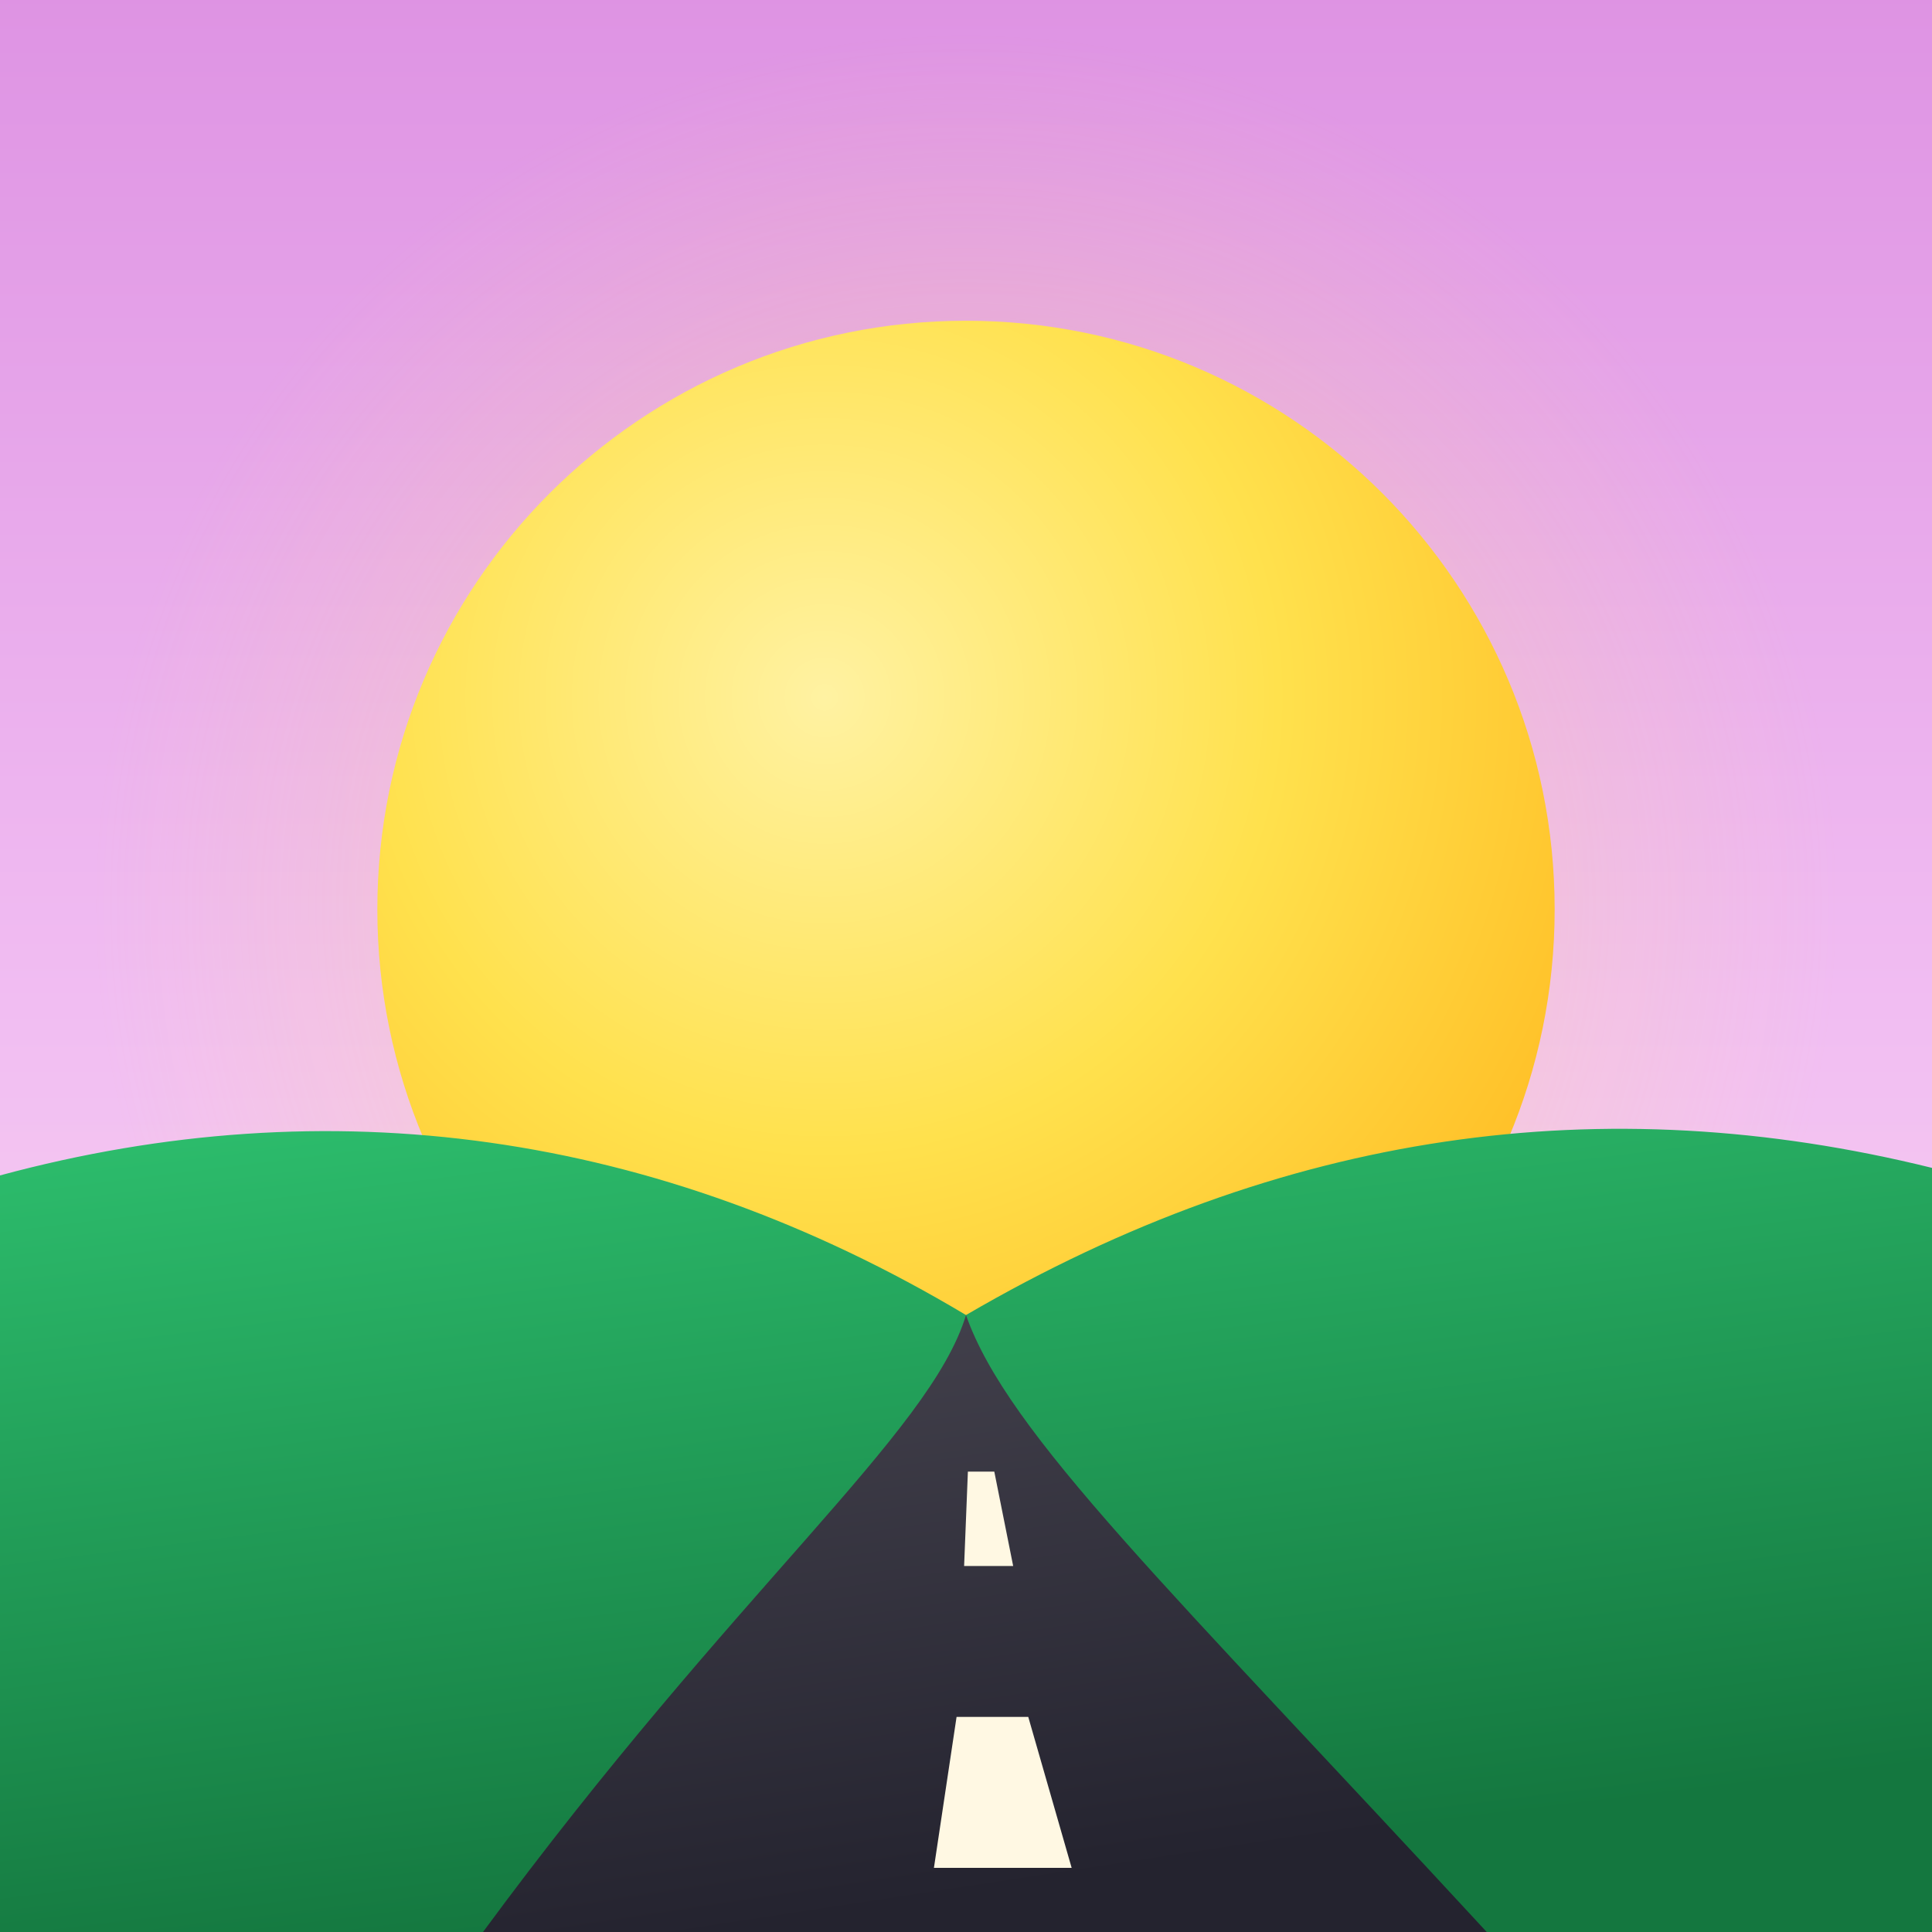
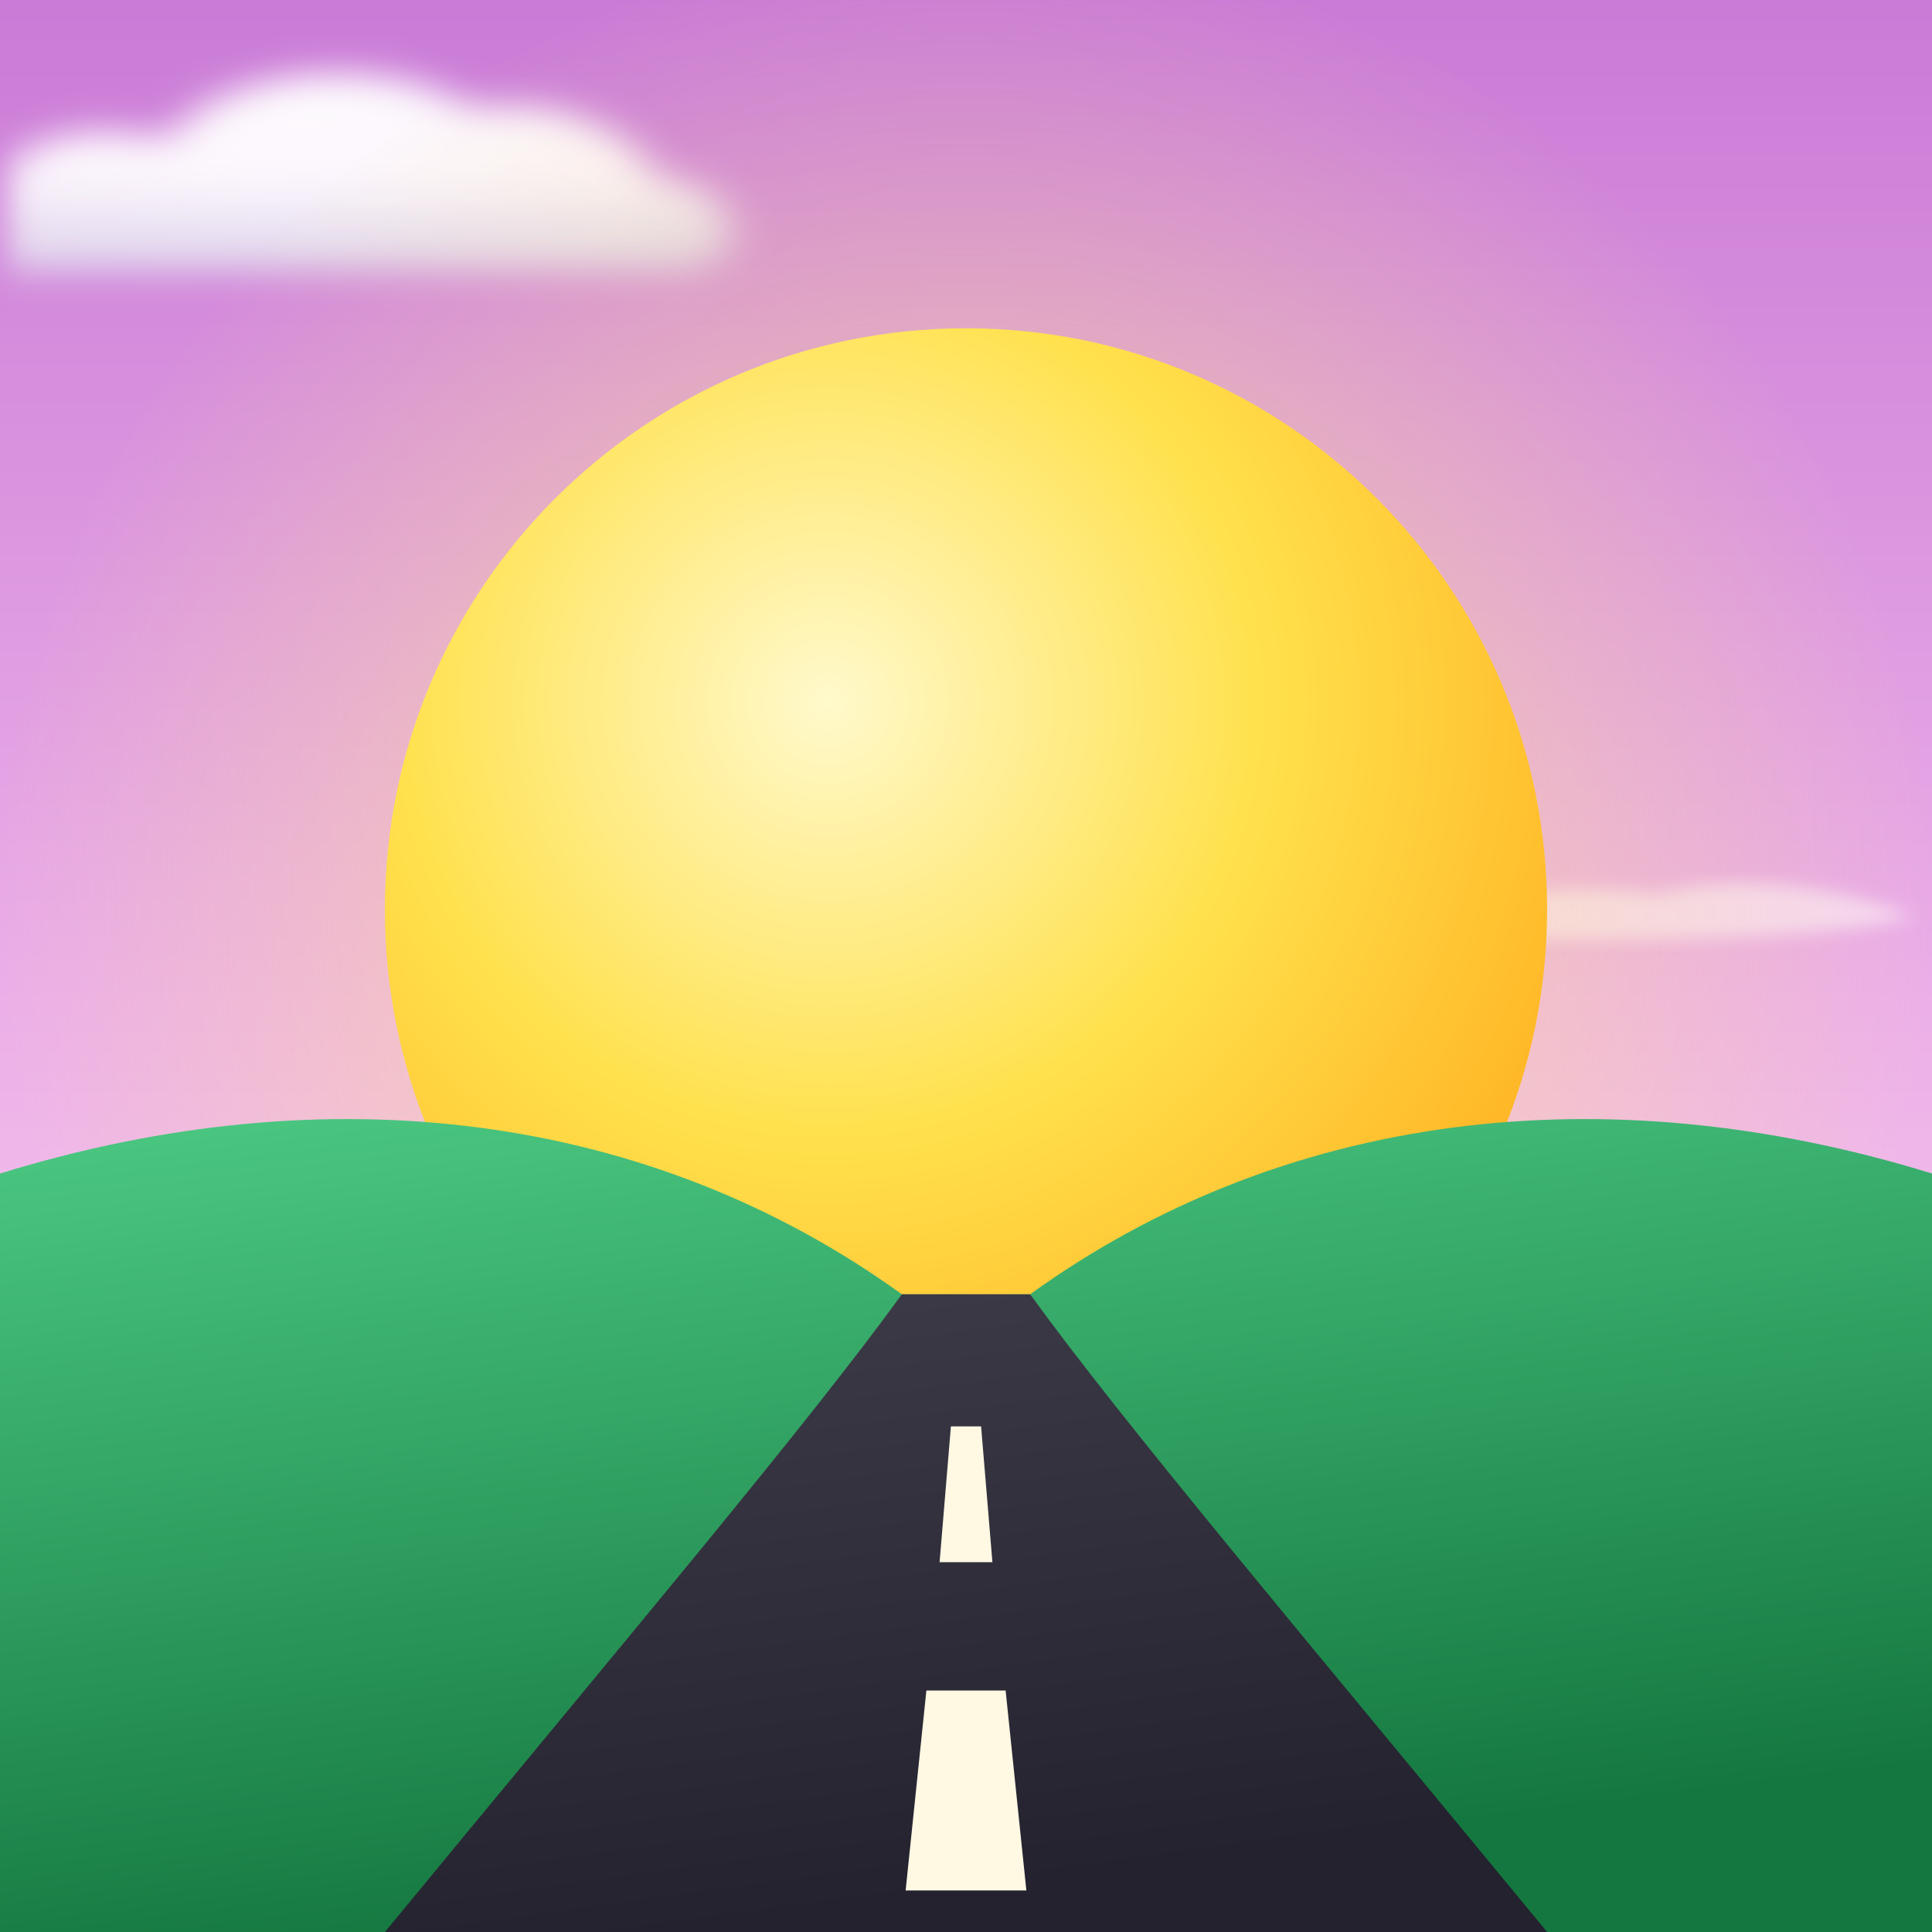
<svg xmlns="http://www.w3.org/2000/svg" width="1024" height="1024" viewBox="0 0 1024 1024">
  <defs>
    <linearGradient id="sky-fill" x2="0" y2="1">
-       <stop stop-color="#DE93E3" />
-       <stop offset=".52" stop-color="#F1BDF2" />
+       <stop stop-color="#C97AD6" />
+       <stop offset=".52" stop-color="#ECAFE8" />
      <stop offset="1" stop-color="#FCE0EE" />
    </linearGradient>
-     <radialGradient id="sun-fill" cx=".38" cy=".32" r=".8">
-       <stop stop-color="#FFF2A2" />
+     <radialGradient id="cloud-light" gradientUnits="userSpaceOnUse" cx="92" cy="24" fx="92" fy="24" r="142">
+       <stop offset="0" stop-color="#FFFFFF" stop-opacity=".96" />
+       <stop offset=".55" stop-color="#FFFFFF" stop-opacity=".9" />
+       <stop offset="1" stop-color="#EBDDF5" stop-opacity=".78" />
+     </radialGradient>
+     <linearGradient id="cloud-belly" gradientUnits="userSpaceOnUse" x1="0" y1="54" x2="0" y2="82">
+       <stop offset="0" stop-color="#C9BBE0" stop-opacity="0" />
+       <stop offset="1" stop-color="#C9BBE0" stop-opacity=".72" />
+     </linearGradient>
+     <filter id="cloud-soft" x="-15%" y="-20%" width="130%" height="140%">
+       <feGaussianBlur stdDeviation="4.5" />
+     </filter>
+     <path id="cloud-body" d="M22,78 C14,78 14,62 28,58 C30,44 48,38 64,44 C74,26 108,20 128,36 C144,32 162,42 166,54 C184,54 188,78 170,78 Z" />
+     <radialGradient id="sun-fill" cx=".38" cy=".32" r=".78">
+       <stop stop-color="#FFF9CC" />
      <stop offset=".48" stop-color="#FFE14D" />
-       <stop offset="1" stop-color="#FFB61C" />
+       <stop offset="1" stop-color="#FFAC1C" />
    </radialGradient>
    <radialGradient id="sun-glow">
-       <stop stop-color="#FFE68A" stop-opacity=".5" />
+       <stop stop-color="#FFF6BA" stop-opacity=".75" />
+       <stop offset=".45" stop-color="#FFE68A" stop-opacity=".42" />
      <stop offset="1" stop-color="#FFE68A" stop-opacity="0" />
    </radialGradient>
    <linearGradient id="land-fill" x2=".3" y2="1">
-       <stop stop-color="#2DBE6D" />
+       <stop stop-color="#4CC983" />
      <stop offset="1" stop-color="#14773F" />
    </linearGradient>
    <linearGradient id="road-fill" x2=".25" y2="1">
-       <stop stop-color="#45434E" />
-       <stop offset="1" stop-color="#24232F" />
+       <stop stop-color="#3E3C49" />
+       <stop offset="1" stop-color="#23222E" />
    </linearGradient>
  </defs>
  <g id="sky">
    <rect width="1024" height="1024" fill="url(#sky-fill)" />
+     <g filter="url(#cloud-soft)" transform="translate(-75 -16) scale(2.55 2.05)">
+       <use href="#cloud-body" fill="url(#cloud-light)" />
+       <use href="#cloud-body" fill="url(#cloud-belly)" />
+     </g>
+     <path d="M720 492 C765 478 825 466 878 474 C920 462 975 470 1015 486 C975 496 905 498 835 498 C780 498 742 496 720 492 Z" fill="#FFFFFF" opacity=".52" filter="url(#cloud-soft)" />
  </g>
  <g id="glow">
-     <circle cx="512" cy="480" r="470" fill="url(#sun-glow)" />
+     <circle cx="512" cy="480" r="510" fill="url(#sun-glow)" />
  </g>
  <g id="sun">
-     <circle cx="512" cy="482" r="312" fill="url(#sun-fill)" />
+     <circle cx="512" cy="482" r="308" fill="url(#sun-fill)" />
  </g>
  <g id="land">
-     <path d="M0 623 C174 576 348 599 512 697 C680 599 850 576 1024 619 V1024 H0 Z" fill="url(#land-fill)" />
+     <path d="M0 622 C175 568 345 590 478 686 H546 C679 590 849 568 1024 622 V1024 H0 Z" fill="url(#land-fill)" />
  </g>
  <g id="road">
-     <path d="M512 697 C534 760 620 842 788 1024 H256 C390 842 493 760 512 697 Z" fill="url(#road-fill)" />
+     <path d="M478 686 C428 755 335 865 204 1024 H820 C689 865 596 755 546 686 Z" fill="url(#road-fill)" />
  </g>
  <g id="dashes">
-     <path d="M513 780 H527 L537 830 H511 Z M507 910 H545 L568 990 H495 Z" fill="#FFF8E3" />
+     <path d="M504 756 H520 L526 828 H498 Z M491 896 H533 L544 1002 H480 Z" fill="#FFF8E3" />
  </g>
</svg>
